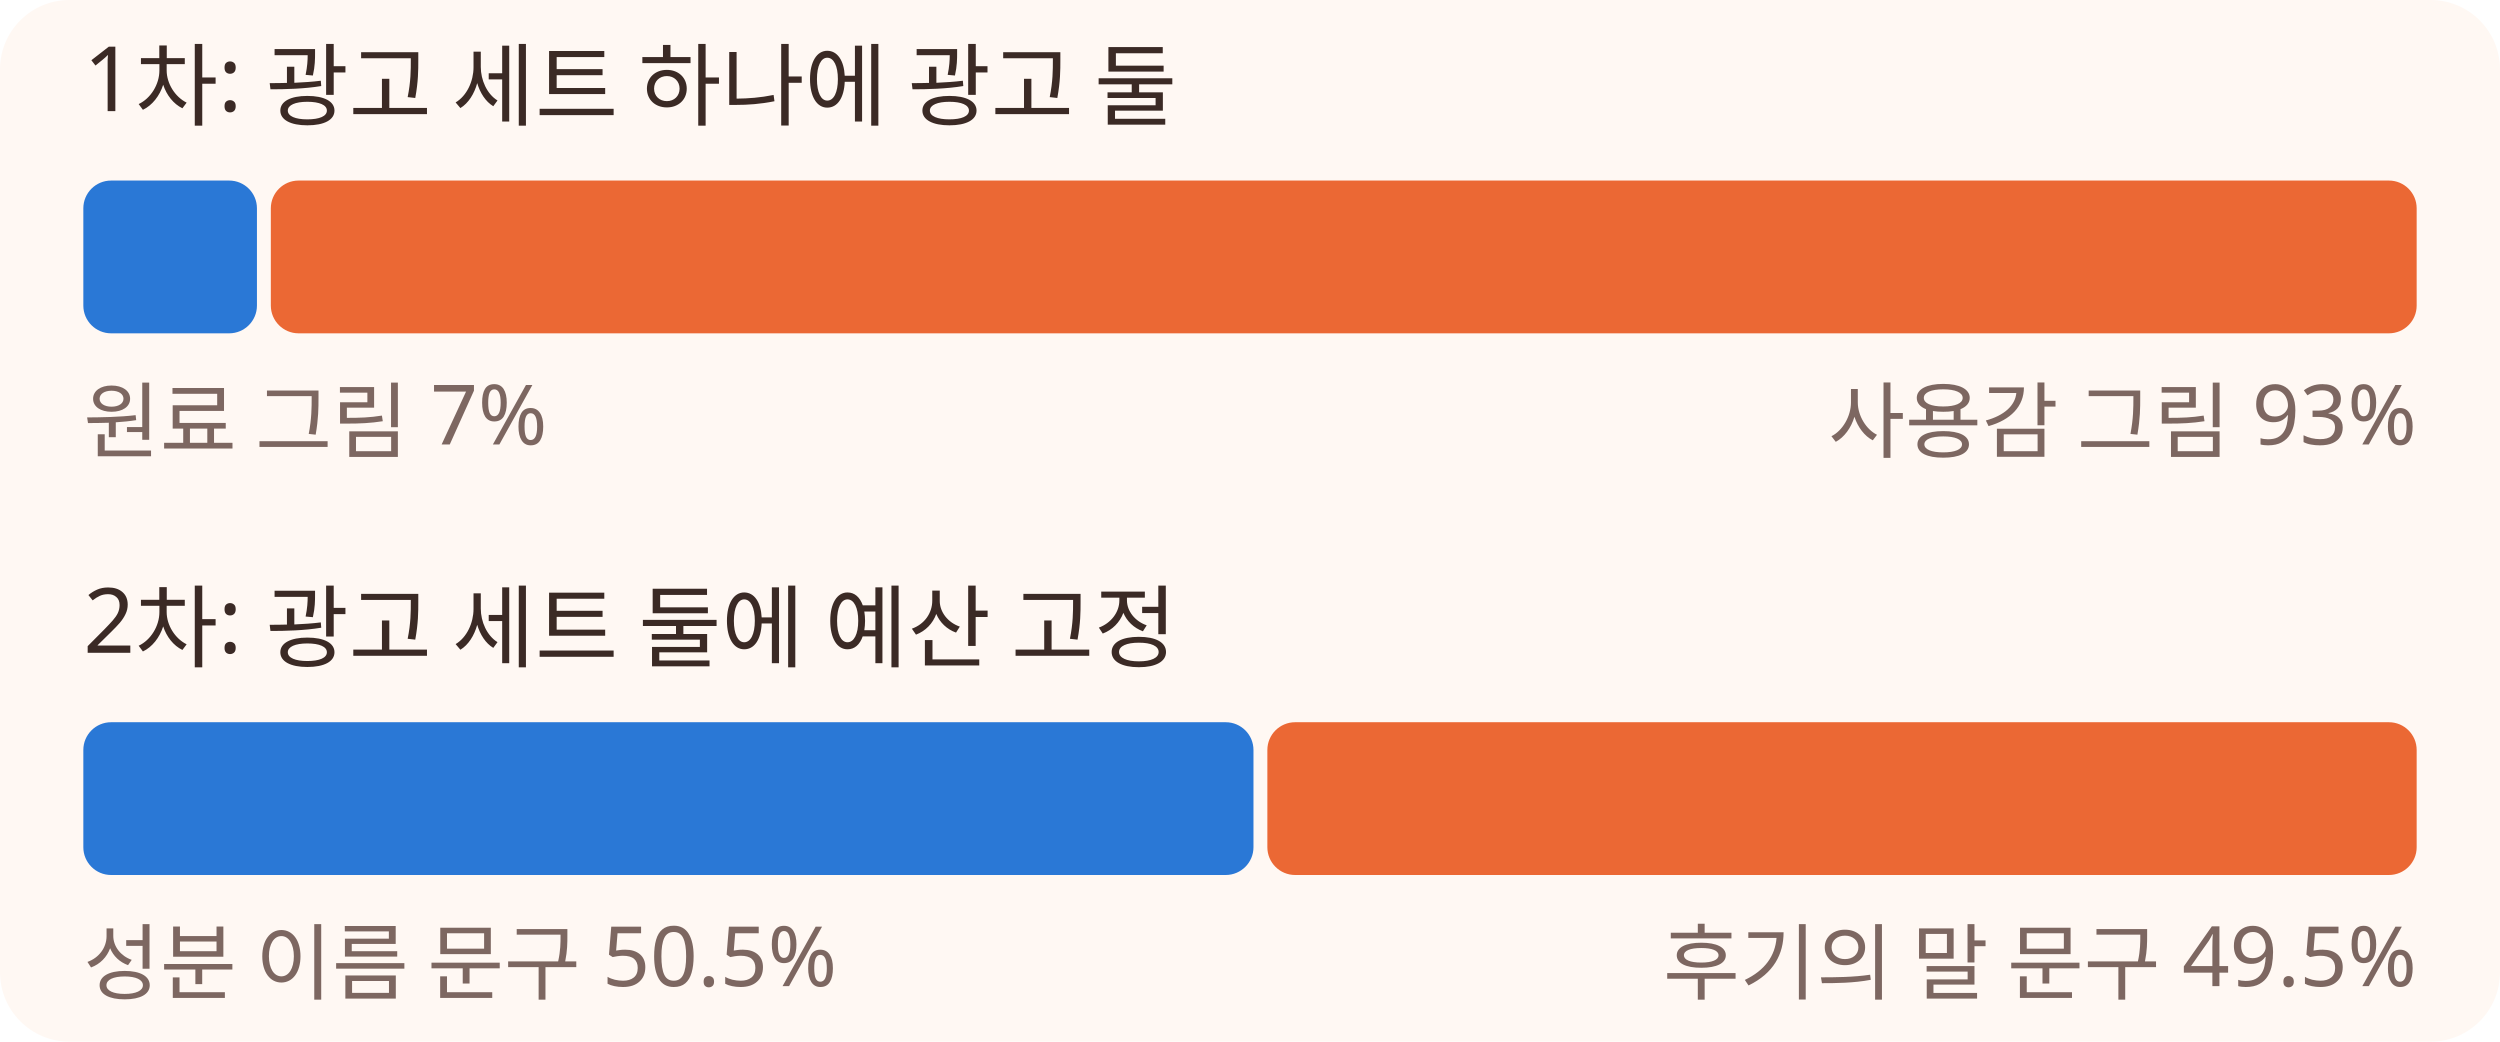
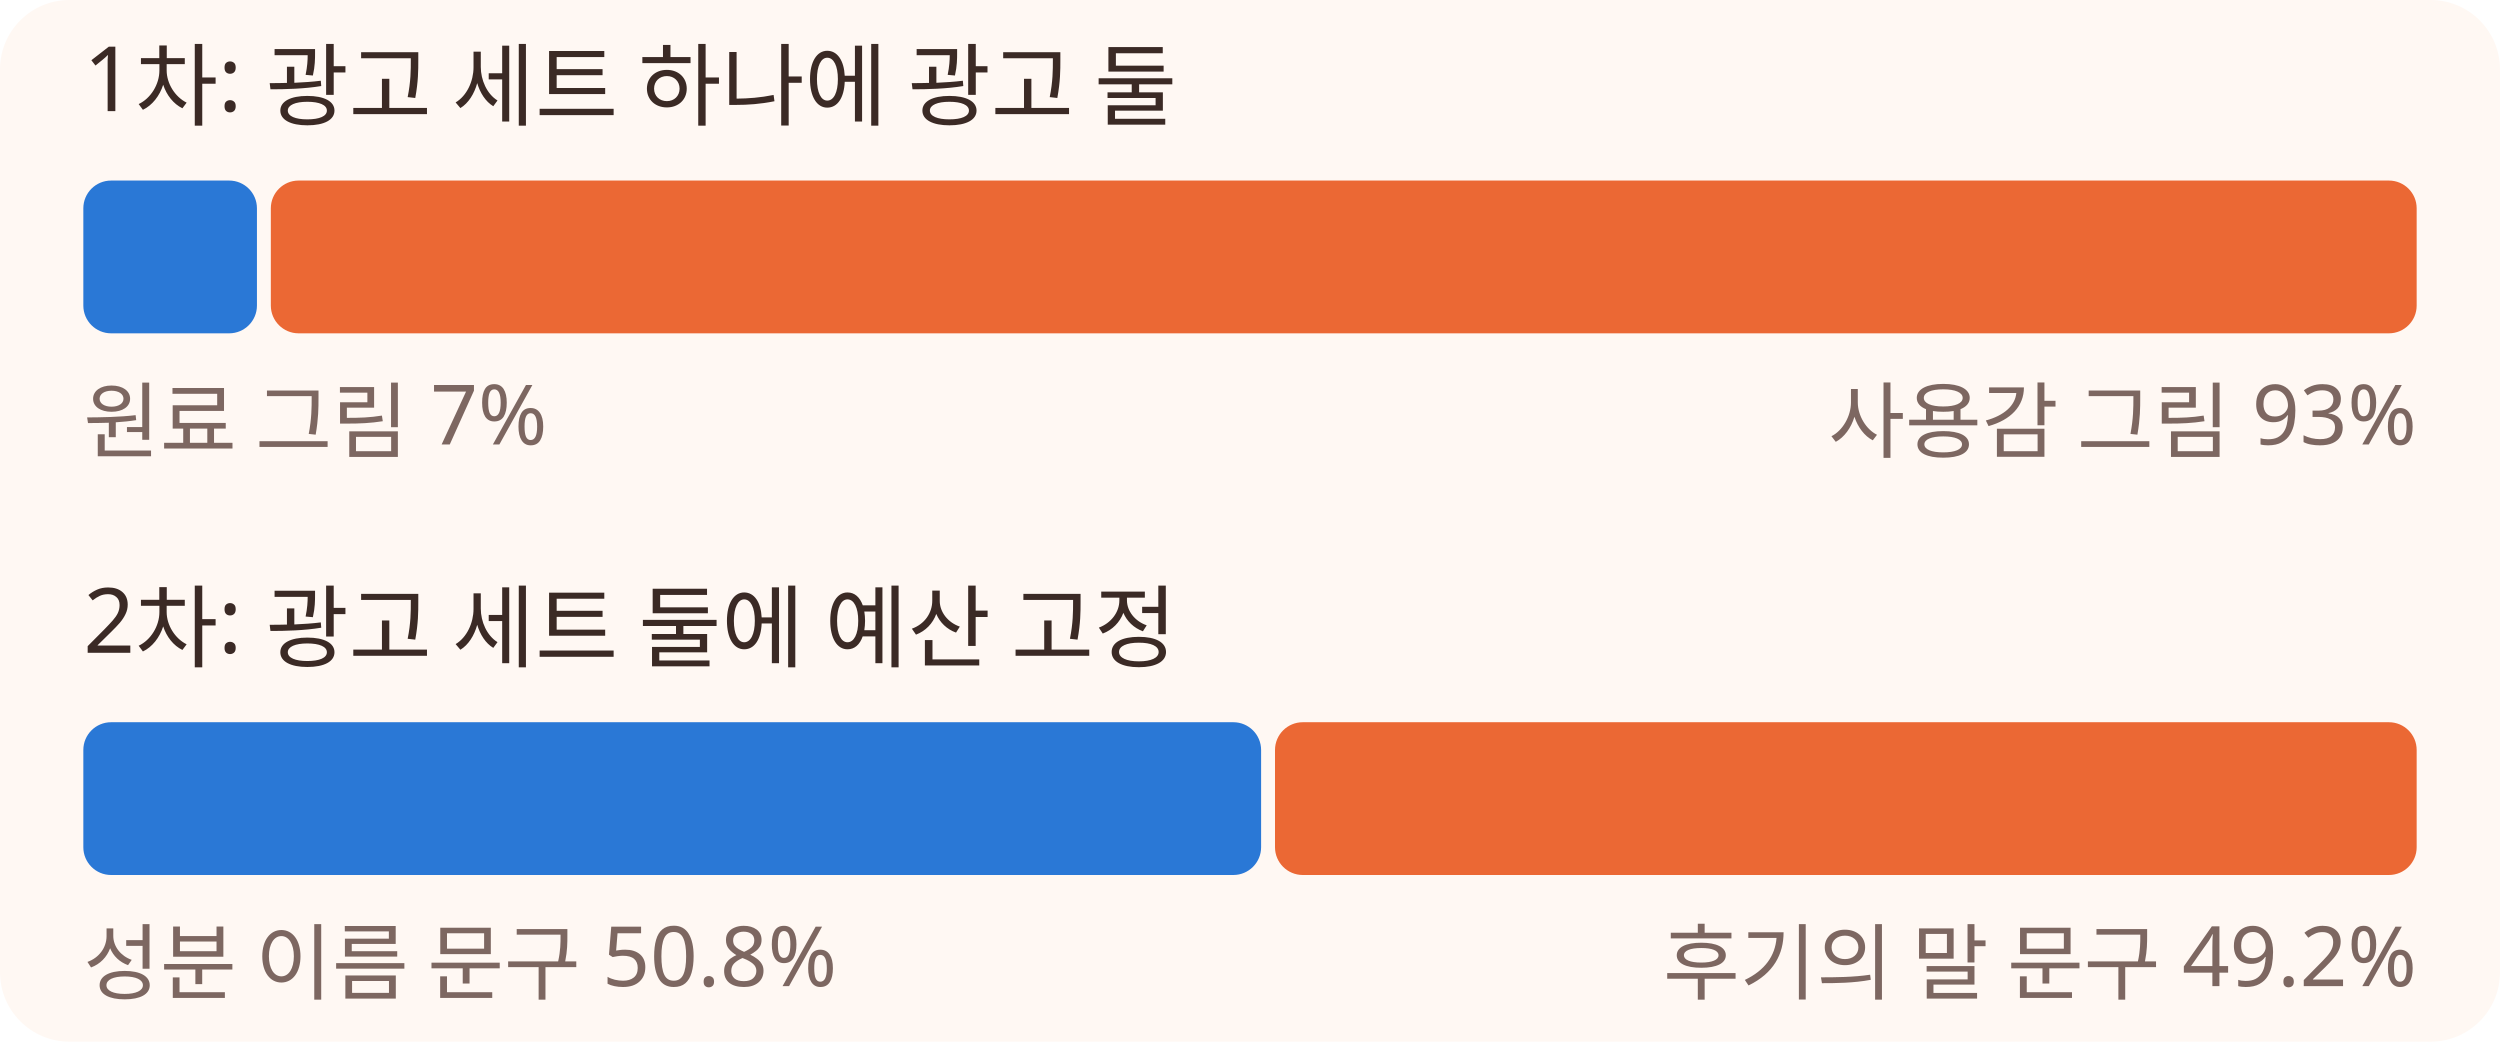
<svg xmlns="http://www.w3.org/2000/svg" class="vz" viewBox="0 0 360 150" role="img">
  <style>
.vz text{font-family:"Noto Sans KR","Apple SD Gothic Neo",sans-serif}
.vz-t{fill:#3B2A25}.vz-s{fill:#7D6761}.vz-g{stroke:#E6D2C6}
.vz-a{fill:#2a78d6}.vz-b{fill:#eb6834}.vz-la{stroke:#2a78d6}.vz-lb{stroke:#eb6834}.vz-ring{stroke:#FFF8F3}
</style>
  <rect width="100%" height="100%" rx="10" fill="#FFF8F3" />
  <text class="vz-t" x="12.0" y="16.0" text-anchor="start" font-size="13">1차: 광고 세트 하나에 광고 둘</text>
  <rect class="vz-a" data-w="25.03" x="12.0" y="26.0" width="25.0" height="22.0" rx="4" />
  <text class="vz-s" x="12.0" y="65.0" text-anchor="start" font-size="12">원료 그림 7%</text>
  <rect class="vz-b" data-w="308.97" x="39.0" y="26.0" width="309.0" height="22.0" rx="4" />
  <text class="vz-s" x="348.0" y="65.0" text-anchor="end" font-size="12">사용감 그림 93%</text>
  <text class="vz-t" x="12.0" y="94.0" text-anchor="start" font-size="13">2차: 광고 세트 둘에 예산 고정</text>
-   <rect class="vz-a" data-w="168.54" x="12.0" y="104.0" width="168.5" height="22.0" rx="4" />
-   <text class="vz-s" x="12.0" y="143.0" text-anchor="start" font-size="12">성분 이름 문구 50.5%</text>
-   <rect class="vz-b" data-w="165.46" x="182.5" y="104.0" width="165.5" height="22.0" rx="4" />
-   <text class="vz-s" x="348.0" y="143.0" text-anchor="end" font-size="12">후기의 말 문구 49.5%</text>
+   <rect class="vz-a" data-w="169.65" x="12.0" y="104.0" width="169.6" height="22.0" rx="4" />
+   <text class="vz-s" x="12.0" y="143.0" text-anchor="start" font-size="12">성분 이름 문구 50.8%</text>
+   <rect class="vz-b" data-w="164.35" x="183.6" y="104.0" width="164.4" height="22.0" rx="4" />
+   <text class="vz-s" x="348.0" y="143.0" text-anchor="end" font-size="12">후기의 말 문구 49.2%</text>
</svg>
